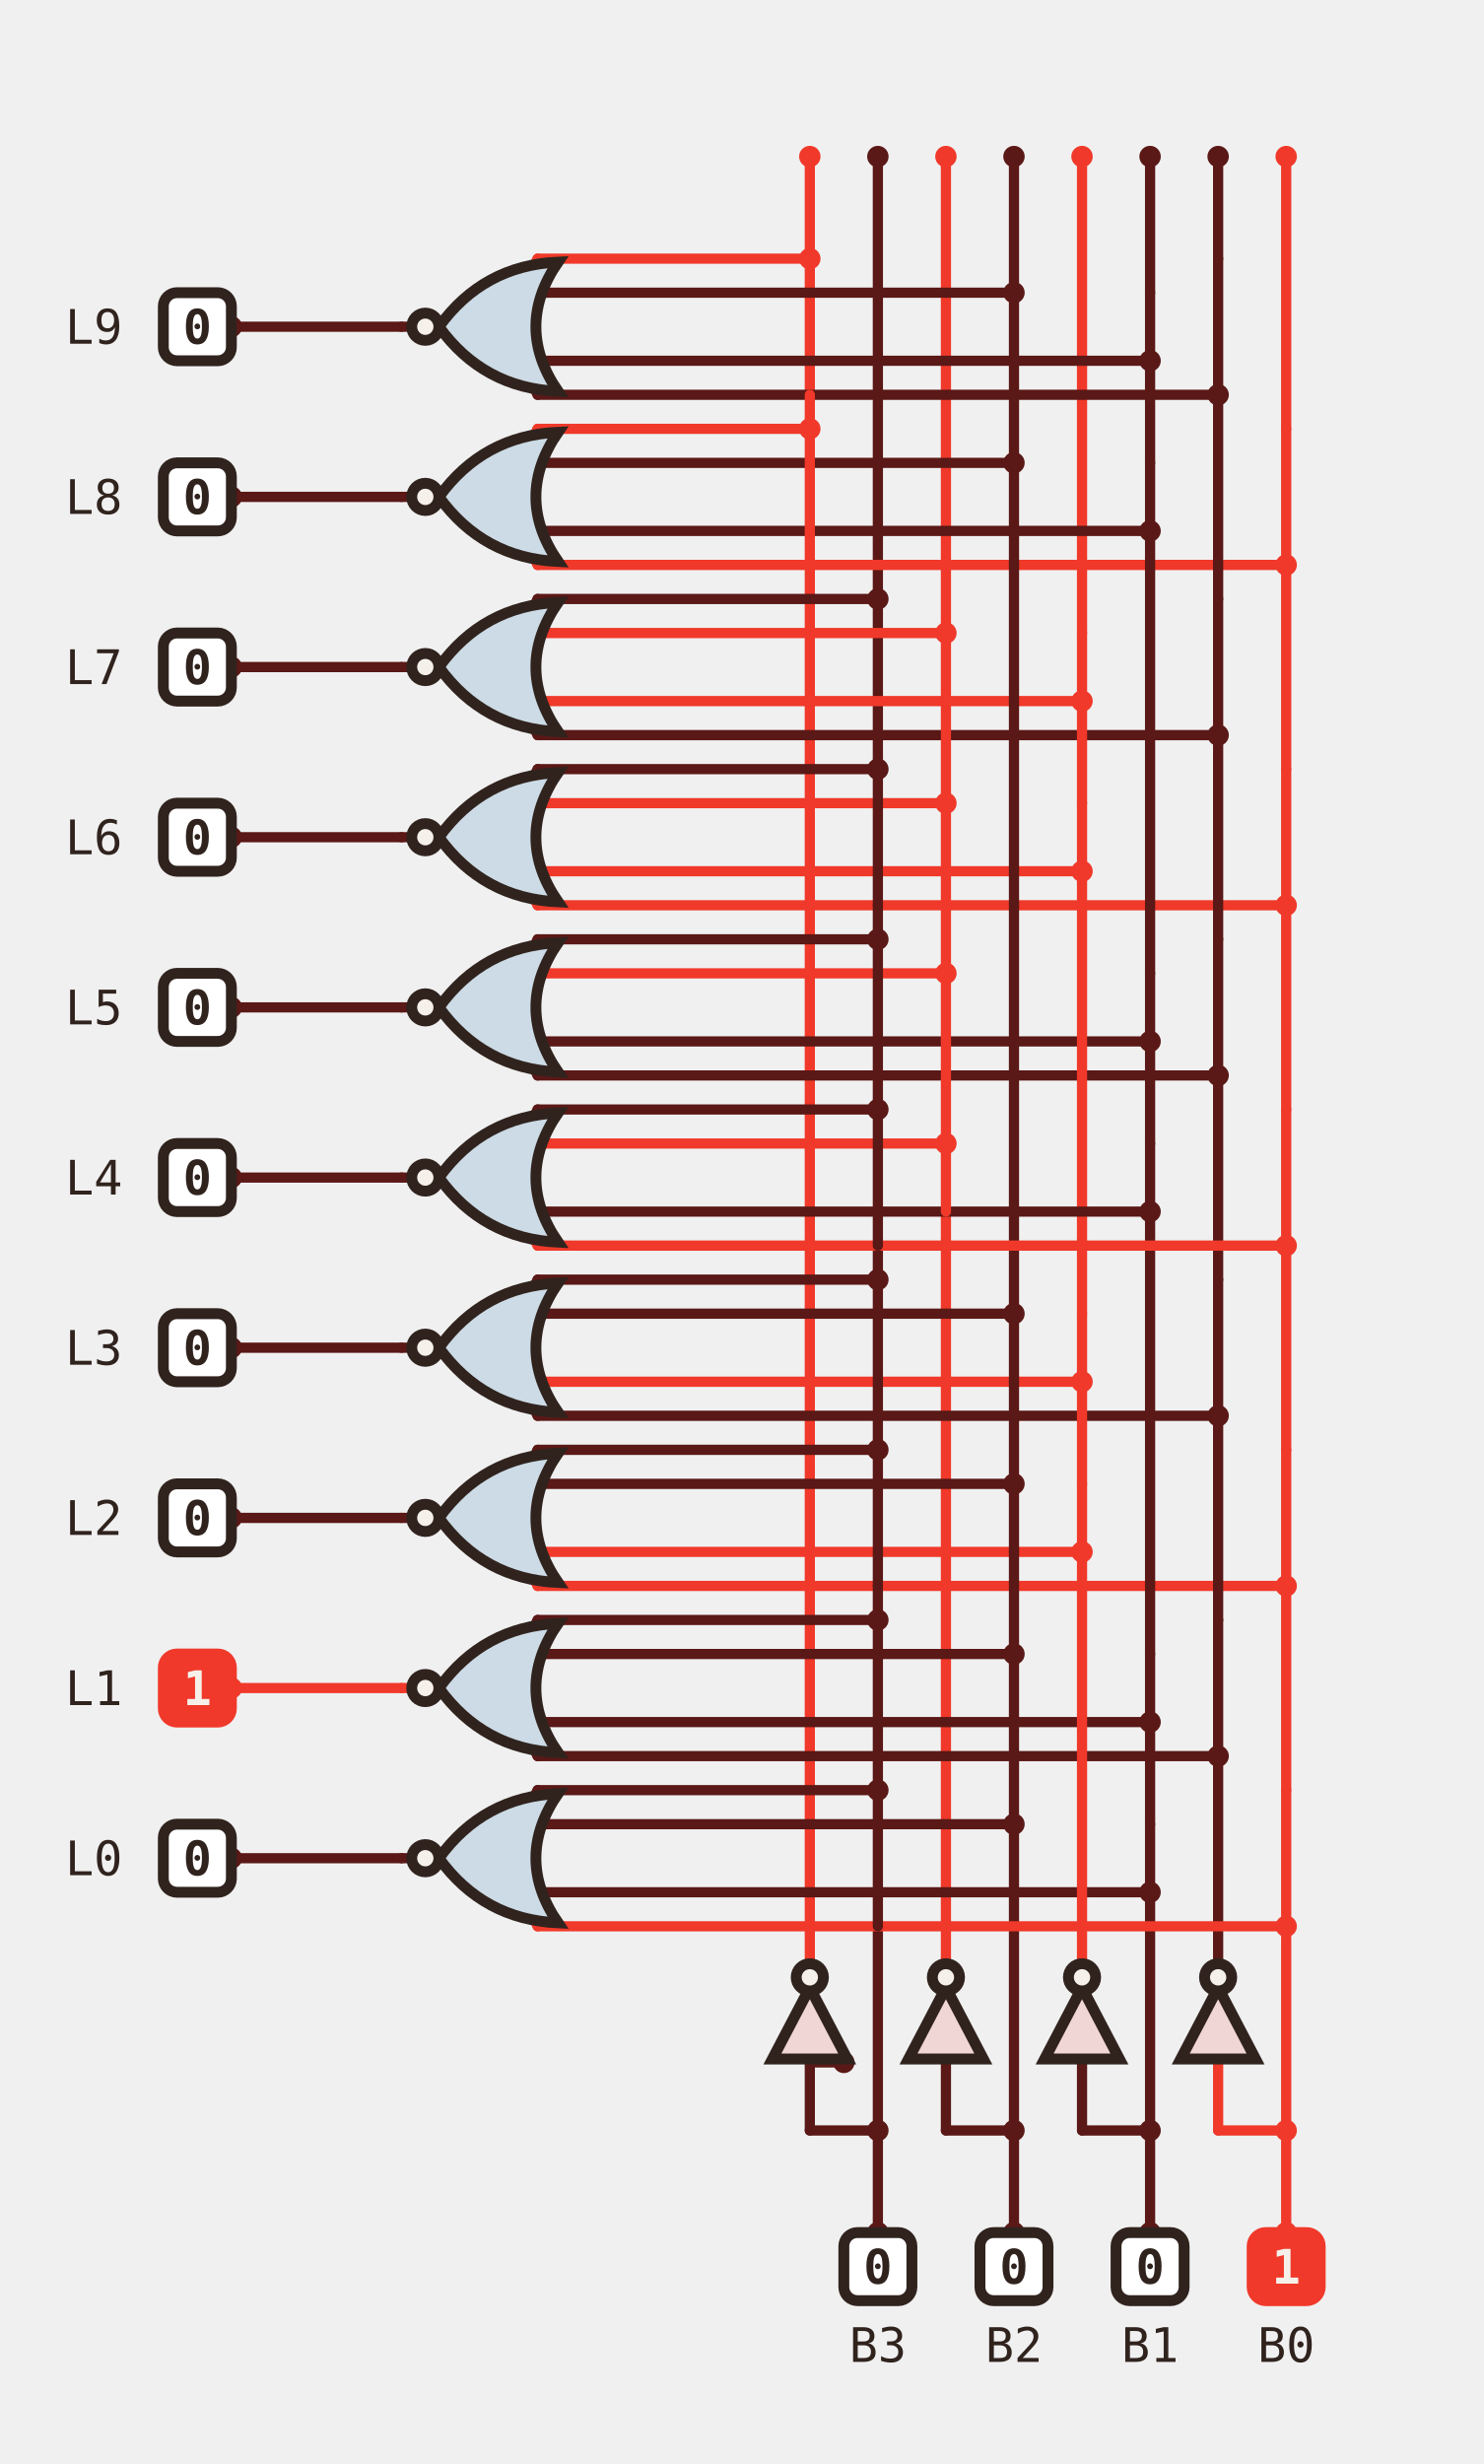
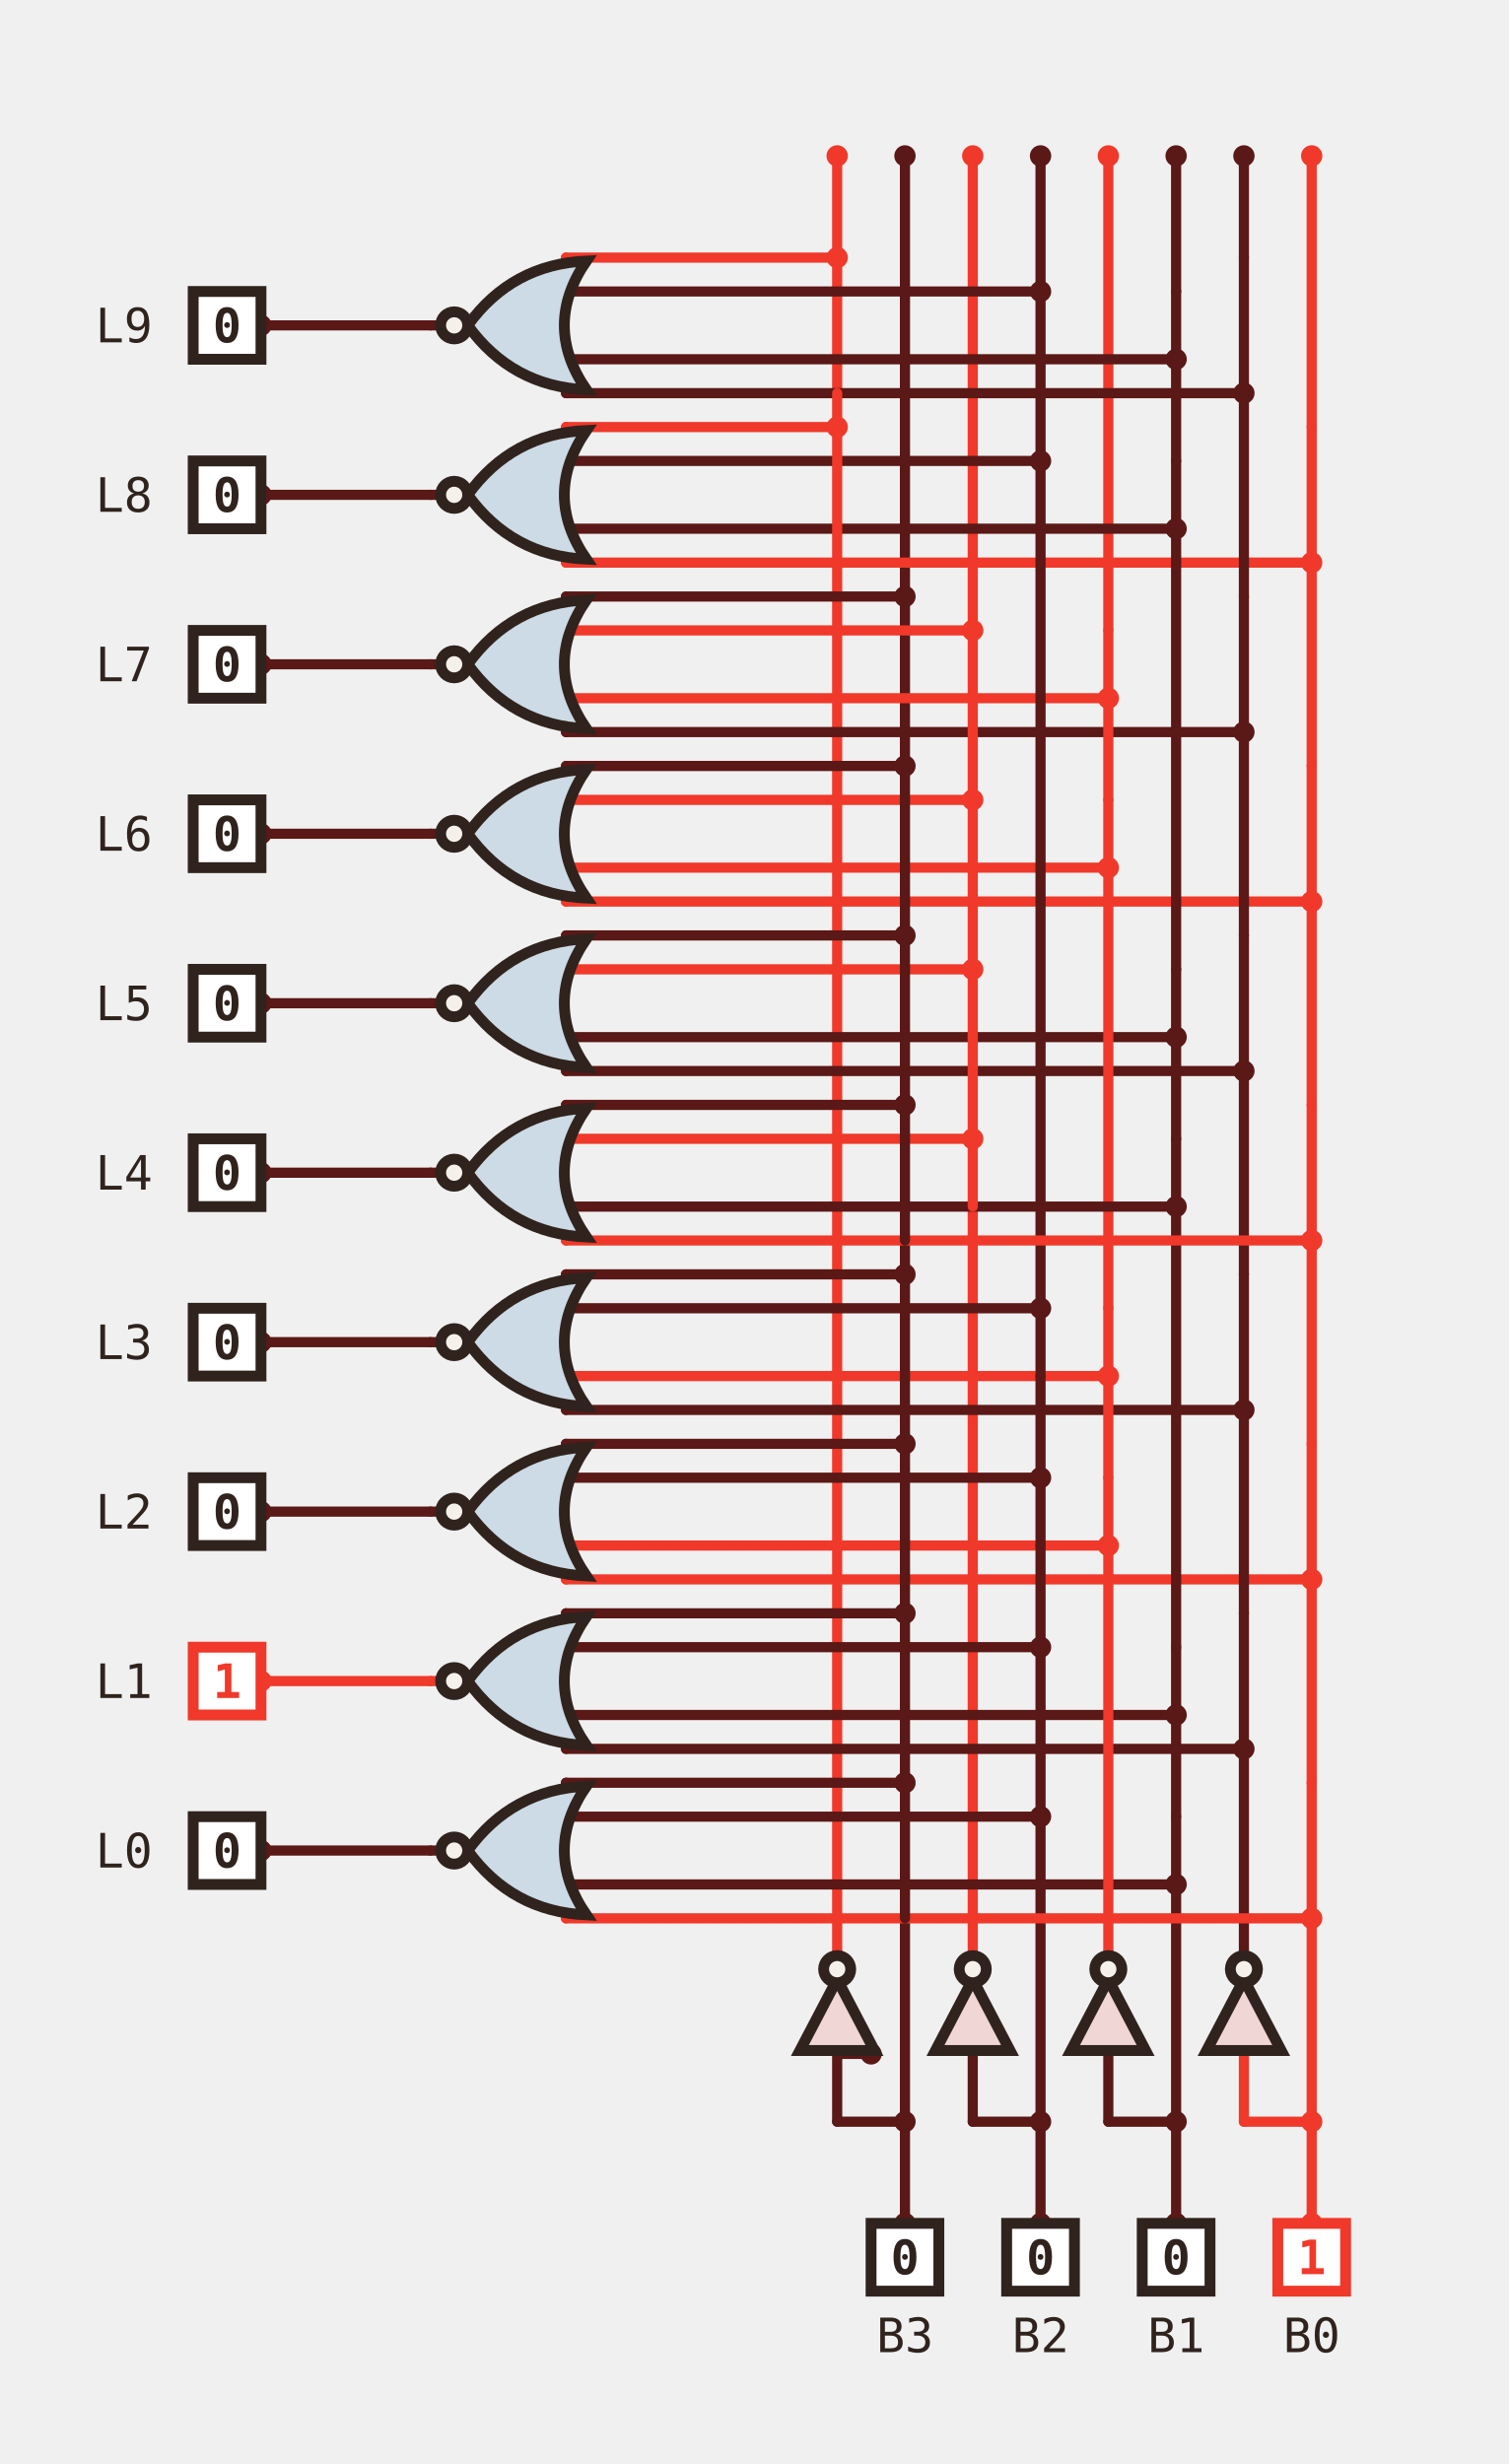
- <svg xmlns="http://www.w3.org/2000/svg" width="872" height="1448" viewBox="0 0 436 724">
-   <g transform="translate(-592,-74)">
+ <svg xmlns="http://www.w3.org/2000/svg" width="890" height="1454" viewBox="0 0 445.0 727">
+   <g transform="translate(-583.0,-74)">
    <line x1="930" y1="730" x2="930" y2="700" stroke="#5a1816" stroke-width="3.0" stroke-linecap="round" />
    <line x1="970" y1="730" x2="970" y2="700" stroke="#f0392a" stroke-width="3.0" stroke-linecap="round" />
    <line x1="930" y1="120" x2="930" y2="160" stroke="#5a1816" stroke-width="3.0" stroke-linecap="round" />
    <line x1="970" y1="120" x2="970" y2="200" stroke="#f0392a" stroke-width="3.0" stroke-linecap="round" />
    <line x1="970" y1="700" x2="950" y2="700" stroke="#f0392a" stroke-width="3.0" stroke-linecap="round" />
    <line x1="970" y1="700" x2="970" y2="600" stroke="#f0392a" stroke-width="3.0" stroke-linecap="round" />
    <line x1="950" y1="700" x2="950" y2="680" stroke="#f0392a" stroke-width="3.0" stroke-linecap="round" />
    <line x1="950" y1="650" x2="950" y2="550" stroke="#5a1816" stroke-width="3.0" stroke-linecap="round" />
    <line x1="930" y1="700" x2="910" y2="700" stroke="#5a1816" stroke-width="3.0" stroke-linecap="round" />
    <line x1="930" y1="700" x2="930" y2="610" stroke="#5a1816" stroke-width="3.0" stroke-linecap="round" />
    <line x1="910" y1="700" x2="910" y2="680" stroke="#5a1816" stroke-width="3.0" stroke-linecap="round" />
    <line x1="910" y1="120" x2="910" y2="260" stroke="#f0392a" stroke-width="3.0" stroke-linecap="round" />
    <line x1="950" y1="120" x2="950" y2="150" stroke="#5a1816" stroke-width="3.0" stroke-linecap="round" />
    <line x1="850" y1="730" x2="850" y2="700" stroke="#5a1816" stroke-width="3.0" stroke-linecap="round" />
    <line x1="890" y1="730" x2="890" y2="700" stroke="#5a1816" stroke-width="3.0" stroke-linecap="round" />
    <line x1="850" y1="120" x2="850" y2="290" stroke="#5a1816" stroke-width="3.0" stroke-linecap="round" />
    <line x1="890" y1="120" x2="890" y2="180" stroke="#5a1816" stroke-width="3.0" stroke-linecap="round" />
    <line x1="890" y1="700" x2="870" y2="700" stroke="#5a1816" stroke-width="3.0" stroke-linecap="round" />
    <line x1="890" y1="700" x2="890" y2="630" stroke="#5a1816" stroke-width="3.0" stroke-linecap="round" />
    <line x1="870" y1="700" x2="870" y2="680" stroke="#5a1816" stroke-width="3.0" stroke-linecap="round" />
    <line x1="870" y1="650" x2="870" y2="430" stroke="#f0392a" stroke-width="3.0" stroke-linecap="round" />
    <line x1="830" y1="680" x2="830" y2="700" stroke="#5a1816" stroke-width="3.0" stroke-linecap="round" />
    <line x1="830" y1="680" x2="840" y2="680" stroke="#5a1816" stroke-width="3.0" stroke-linecap="round" />
    <line x1="830" y1="650" x2="830" y2="240" stroke="#f0392a" stroke-width="3.0" stroke-linecap="round" />
    <line x1="850" y1="700" x2="830" y2="700" stroke="#5a1816" stroke-width="3.0" stroke-linecap="round" />
    <line x1="850" y1="700" x2="850" y2="640" stroke="#5a1816" stroke-width="3.0" stroke-linecap="round" />
    <line x1="830" y1="120" x2="830" y2="190" stroke="#f0392a" stroke-width="3.0" stroke-linecap="round" />
    <line x1="870" y1="120" x2="870" y2="280" stroke="#f0392a" stroke-width="3.0" stroke-linecap="round" />
    <line x1="660" y1="620" x2="710" y2="620" stroke="#5a1816" stroke-width="3.0" stroke-linecap="round" />
    <line x1="660" y1="570" x2="710" y2="570" stroke="#f0392a" stroke-width="3.0" stroke-linecap="round" />
    <line x1="660" y1="520" x2="710" y2="520" stroke="#5a1816" stroke-width="3.0" stroke-linecap="round" />
    <line x1="660" y1="470" x2="710" y2="470" stroke="#5a1816" stroke-width="3.0" stroke-linecap="round" />
    <line x1="660" y1="420" x2="710" y2="420" stroke="#5a1816" stroke-width="3.0" stroke-linecap="round" />
    <line x1="660" y1="370" x2="710" y2="370" stroke="#5a1816" stroke-width="3.0" stroke-linecap="round" />
    <line x1="660" y1="320" x2="710" y2="320" stroke="#5a1816" stroke-width="3.0" stroke-linecap="round" />
    <line x1="660" y1="270" x2="710" y2="270" stroke="#5a1816" stroke-width="3.0" stroke-linecap="round" />
    <line x1="660" y1="220" x2="710" y2="220" stroke="#5a1816" stroke-width="3.0" stroke-linecap="round" />
    <line x1="660" y1="170" x2="710" y2="170" stroke="#5a1816" stroke-width="3.0" stroke-linecap="round" />
    <line x1="750" y1="280" x2="910" y2="280" stroke="#f0392a" stroke-width="3.0" stroke-linecap="round" />
    <line x1="750" y1="290" x2="950" y2="290" stroke="#5a1816" stroke-width="3.0" stroke-linecap="round" />
    <line x1="750" y1="260" x2="870" y2="260" stroke="#f0392a" stroke-width="3.0" stroke-linecap="round" />
    <line x1="750" y1="250" x2="850" y2="250" stroke="#5a1816" stroke-width="3.0" stroke-linecap="round" />
    <line x1="750" y1="230" x2="930" y2="230" stroke="#5a1816" stroke-width="3.0" stroke-linecap="round" />
    <line x1="750" y1="240" x2="970" y2="240" stroke="#f0392a" stroke-width="3.0" stroke-linecap="round" />
    <line x1="750" y1="210" x2="890" y2="210" stroke="#5a1816" stroke-width="3.0" stroke-linecap="round" />
    <line x1="750" y1="200" x2="830" y2="200" stroke="#f0392a" stroke-width="3.0" stroke-linecap="round" />
    <line x1="750" y1="180" x2="930" y2="180" stroke="#5a1816" stroke-width="3.0" stroke-linecap="round" />
    <line x1="750" y1="190" x2="950" y2="190" stroke="#5a1816" stroke-width="3.0" stroke-linecap="round" />
    <line x1="750" y1="160" x2="890" y2="160" stroke="#5a1816" stroke-width="3.0" stroke-linecap="round" />
    <line x1="750" y1="150" x2="830" y2="150" stroke="#f0392a" stroke-width="3.0" stroke-linecap="round" />
    <line x1="750" y1="330" x2="910" y2="330" stroke="#f0392a" stroke-width="3.0" stroke-linecap="round" />
    <line x1="750" y1="340" x2="970" y2="340" stroke="#f0392a" stroke-width="3.0" stroke-linecap="round" />
    <line x1="750" y1="310" x2="870" y2="310" stroke="#f0392a" stroke-width="3.0" stroke-linecap="round" />
    <line x1="750" y1="300" x2="850" y2="300" stroke="#5a1816" stroke-width="3.0" stroke-linecap="round" />
    <line x1="750" y1="480" x2="910" y2="480" stroke="#f0392a" stroke-width="3.0" stroke-linecap="round" />
    <line x1="750" y1="490" x2="950" y2="490" stroke="#5a1816" stroke-width="3.0" stroke-linecap="round" />
    <line x1="750" y1="460" x2="890" y2="460" stroke="#5a1816" stroke-width="3.0" stroke-linecap="round" />
    <line x1="750" y1="450" x2="850" y2="450" stroke="#5a1816" stroke-width="3.0" stroke-linecap="round" />
    <line x1="750" y1="380" x2="930" y2="380" stroke="#5a1816" stroke-width="3.0" stroke-linecap="round" />
    <line x1="750" y1="390" x2="950" y2="390" stroke="#5a1816" stroke-width="3.0" stroke-linecap="round" />
    <line x1="750" y1="360" x2="870" y2="360" stroke="#f0392a" stroke-width="3.0" stroke-linecap="round" />
    <line x1="750" y1="350" x2="850" y2="350" stroke="#5a1816" stroke-width="3.0" stroke-linecap="round" />
    <line x1="750" y1="530" x2="910" y2="530" stroke="#f0392a" stroke-width="3.0" stroke-linecap="round" />
    <line x1="750" y1="540" x2="970" y2="540" stroke="#f0392a" stroke-width="3.0" stroke-linecap="round" />
    <line x1="750" y1="510" x2="890" y2="510" stroke="#5a1816" stroke-width="3.0" stroke-linecap="round" />
    <line x1="750" y1="500" x2="850" y2="500" stroke="#5a1816" stroke-width="3.0" stroke-linecap="round" />
    <line x1="750" y1="580" x2="930" y2="580" stroke="#5a1816" stroke-width="3.0" stroke-linecap="round" />
    <line x1="750" y1="590" x2="950" y2="590" stroke="#5a1816" stroke-width="3.0" stroke-linecap="round" />
    <line x1="750" y1="560" x2="890" y2="560" stroke="#5a1816" stroke-width="3.0" stroke-linecap="round" />
    <line x1="750" y1="550" x2="850" y2="550" stroke="#5a1816" stroke-width="3.0" stroke-linecap="round" />
    <line x1="750" y1="630" x2="930" y2="630" stroke="#5a1816" stroke-width="3.0" stroke-linecap="round" />
    <line x1="750" y1="640" x2="970" y2="640" stroke="#f0392a" stroke-width="3.0" stroke-linecap="round" />
    <line x1="750" y1="610" x2="890" y2="610" stroke="#5a1816" stroke-width="3.0" stroke-linecap="round" />
    <line x1="750" y1="600" x2="850" y2="600" stroke="#5a1816" stroke-width="3.0" stroke-linecap="round" />
    <line x1="850" y1="640" x2="850" y2="590" stroke="#5a1816" stroke-width="3.0" stroke-linecap="round" />
    <line x1="890" y1="630" x2="890" y2="580" stroke="#5a1816" stroke-width="3.0" stroke-linecap="round" />
    <line x1="930" y1="610" x2="930" y2="560" stroke="#5a1816" stroke-width="3.0" stroke-linecap="round" />
    <line x1="970" y1="600" x2="970" y2="500" stroke="#f0392a" stroke-width="3.0" stroke-linecap="round" />
    <line x1="850" y1="590" x2="850" y2="540" stroke="#5a1816" stroke-width="3.0" stroke-linecap="round" />
    <line x1="890" y1="580" x2="890" y2="530" stroke="#5a1816" stroke-width="3.0" stroke-linecap="round" />
    <line x1="930" y1="560" x2="930" y2="410" stroke="#5a1816" stroke-width="3.0" stroke-linecap="round" />
    <line x1="950" y1="550" x2="950" y2="450" stroke="#5a1816" stroke-width="3.0" stroke-linecap="round" />
    <line x1="850" y1="540" x2="850" y2="490" stroke="#5a1816" stroke-width="3.0" stroke-linecap="round" />
    <line x1="890" y1="530" x2="890" y2="480" stroke="#5a1816" stroke-width="3.0" stroke-linecap="round" />
    <line x1="910" y1="510" x2="910" y2="460" stroke="#f0392a" stroke-width="3.0" stroke-linecap="round" />
    <line x1="910" y1="510" x2="910" y2="650" stroke="#f0392a" stroke-width="3.0" stroke-linecap="round" />
    <line x1="970" y1="500" x2="970" y2="400" stroke="#f0392a" stroke-width="3.0" stroke-linecap="round" />
    <line x1="850" y1="490" x2="850" y2="440" stroke="#5a1816" stroke-width="3.0" stroke-linecap="round" />
    <line x1="890" y1="480" x2="890" y2="230" stroke="#5a1816" stroke-width="3.0" stroke-linecap="round" />
    <line x1="910" y1="460" x2="910" y2="310" stroke="#f0392a" stroke-width="3.0" stroke-linecap="round" />
    <line x1="950" y1="450" x2="950" y2="350" stroke="#5a1816" stroke-width="3.0" stroke-linecap="round" />
    <line x1="750" y1="430" x2="930" y2="430" stroke="#5a1816" stroke-width="3.0" stroke-linecap="round" />
    <line x1="750" y1="440" x2="970" y2="440" stroke="#f0392a" stroke-width="3.0" stroke-linecap="round" />
    <line x1="750" y1="410" x2="870" y2="410" stroke="#f0392a" stroke-width="3.0" stroke-linecap="round" />
    <line x1="750" y1="400" x2="850" y2="400" stroke="#5a1816" stroke-width="3.0" stroke-linecap="round" />
    <line x1="850" y1="440" x2="850" y2="390" stroke="#5a1816" stroke-width="3.0" stroke-linecap="round" />
    <line x1="870" y1="430" x2="870" y2="380" stroke="#f0392a" stroke-width="3.0" stroke-linecap="round" />
    <line x1="930" y1="410" x2="930" y2="360" stroke="#5a1816" stroke-width="3.0" stroke-linecap="round" />
    <line x1="970" y1="400" x2="970" y2="300" stroke="#f0392a" stroke-width="3.0" stroke-linecap="round" />
    <line x1="850" y1="390" x2="850" y2="340" stroke="#5a1816" stroke-width="3.0" stroke-linecap="round" />
    <line x1="870" y1="380" x2="870" y2="330" stroke="#f0392a" stroke-width="3.0" stroke-linecap="round" />
    <line x1="930" y1="360" x2="930" y2="210" stroke="#5a1816" stroke-width="3.0" stroke-linecap="round" />
    <line x1="950" y1="350" x2="950" y2="250" stroke="#5a1816" stroke-width="3.0" stroke-linecap="round" />
    <line x1="850" y1="340" x2="850" y2="290" stroke="#5a1816" stroke-width="3.0" stroke-linecap="round" />
    <line x1="870" y1="330" x2="870" y2="280" stroke="#f0392a" stroke-width="3.0" stroke-linecap="round" />
    <line x1="910" y1="310" x2="910" y2="260" stroke="#f0392a" stroke-width="3.0" stroke-linecap="round" />
    <line x1="970" y1="300" x2="970" y2="200" stroke="#f0392a" stroke-width="3.0" stroke-linecap="round" />
    <line x1="950" y1="250" x2="950" y2="150" stroke="#5a1816" stroke-width="3.0" stroke-linecap="round" />
    <line x1="830" y1="240" x2="830" y2="190" stroke="#f0392a" stroke-width="3.0" stroke-linecap="round" />
    <line x1="890" y1="230" x2="890" y2="180" stroke="#5a1816" stroke-width="3.0" stroke-linecap="round" />
    <line x1="930" y1="210" x2="930" y2="160" stroke="#5a1816" stroke-width="3.0" stroke-linecap="round" />
    <circle cx="930" cy="730" r="3.15" fill="#5a1816" />
    <circle cx="970" cy="730" r="3.15" fill="#f0392a" />
    <circle cx="930" cy="120" r="3.15" fill="#5a1816" />
    <circle cx="970" cy="120" r="3.15" fill="#f0392a" />
    <circle cx="970" cy="700" r="3.15" fill="#f0392a" />
    <circle cx="930" cy="700" r="3.15" fill="#5a1816" />
    <circle cx="910" cy="120" r="3.15" fill="#f0392a" />
    <circle cx="950" cy="120" r="3.15" fill="#5a1816" />
    <circle cx="850" cy="730" r="3.15" fill="#5a1816" />
    <circle cx="890" cy="730" r="3.15" fill="#5a1816" />
    <circle cx="850" cy="120" r="3.15" fill="#5a1816" />
    <circle cx="890" cy="120" r="3.15" fill="#5a1816" />
    <circle cx="890" cy="700" r="3.15" fill="#5a1816" />
    <circle cx="850" cy="700" r="3.15" fill="#5a1816" />
    <circle cx="830" cy="120" r="3.15" fill="#f0392a" />
    <circle cx="870" cy="120" r="3.15" fill="#f0392a" />
    <circle cx="840" cy="680" r="3.15" fill="#5a1816" />
    <circle cx="660" cy="620" r="3.15" fill="#5a1816" />
    <circle cx="660" cy="570" r="3.15" fill="#f0392a" />
    <circle cx="660" cy="520" r="3.15" fill="#5a1816" />
    <circle cx="660" cy="470" r="3.15" fill="#5a1816" />
    <circle cx="660" cy="420" r="3.15" fill="#5a1816" />
    <circle cx="660" cy="370" r="3.15" fill="#5a1816" />
    <circle cx="660" cy="320" r="3.15" fill="#5a1816" />
    <circle cx="660" cy="270" r="3.15" fill="#5a1816" />
    <circle cx="660" cy="220" r="3.15" fill="#5a1816" />
    <circle cx="660" cy="170" r="3.15" fill="#5a1816" />
    <circle cx="910" cy="280" r="3.15" fill="#f0392a" />
    <circle cx="950" cy="290" r="3.15" fill="#5a1816" />
    <circle cx="870" cy="260" r="3.15" fill="#f0392a" />
    <circle cx="850" cy="250" r="3.15" fill="#5a1816" />
    <circle cx="930" cy="230" r="3.15" fill="#5a1816" />
    <circle cx="970" cy="240" r="3.15" fill="#f0392a" />
    <circle cx="890" cy="210" r="3.15" fill="#5a1816" />
    <circle cx="830" cy="200" r="3.15" fill="#f0392a" />
    <circle cx="930" cy="180" r="3.15" fill="#5a1816" />
    <circle cx="950" cy="190" r="3.15" fill="#5a1816" />
    <circle cx="890" cy="160" r="3.15" fill="#5a1816" />
    <circle cx="830" cy="150" r="3.15" fill="#f0392a" />
    <circle cx="910" cy="330" r="3.15" fill="#f0392a" />
    <circle cx="970" cy="340" r="3.15" fill="#f0392a" />
    <circle cx="870" cy="310" r="3.15" fill="#f0392a" />
    <circle cx="850" cy="300" r="3.15" fill="#5a1816" />
    <circle cx="910" cy="480" r="3.15" fill="#f0392a" />
    <circle cx="950" cy="490" r="3.15" fill="#5a1816" />
    <circle cx="890" cy="460" r="3.15" fill="#5a1816" />
    <circle cx="850" cy="450" r="3.15" fill="#5a1816" />
    <circle cx="930" cy="380" r="3.15" fill="#5a1816" />
    <circle cx="950" cy="390" r="3.15" fill="#5a1816" />
    <circle cx="870" cy="360" r="3.15" fill="#f0392a" />
    <circle cx="850" cy="350" r="3.15" fill="#5a1816" />
    <circle cx="910" cy="530" r="3.15" fill="#f0392a" />
    <circle cx="970" cy="540" r="3.15" fill="#f0392a" />
    <circle cx="890" cy="510" r="3.15" fill="#5a1816" />
    <circle cx="850" cy="500" r="3.15" fill="#5a1816" />
    <circle cx="930" cy="580" r="3.15" fill="#5a1816" />
    <circle cx="950" cy="590" r="3.15" fill="#5a1816" />
    <circle cx="890" cy="560" r="3.15" fill="#5a1816" />
    <circle cx="850" cy="550" r="3.15" fill="#5a1816" />
    <circle cx="930" cy="630" r="3.15" fill="#5a1816" />
    <circle cx="970" cy="640" r="3.15" fill="#f0392a" />
    <circle cx="890" cy="610" r="3.15" fill="#5a1816" />
    <circle cx="850" cy="600" r="3.15" fill="#5a1816" />
    <circle cx="930" cy="430" r="3.15" fill="#5a1816" />
    <circle cx="970" cy="440" r="3.15" fill="#f0392a" />
    <circle cx="870" cy="410" r="3.15" fill="#f0392a" />
    <circle cx="850" cy="400" r="3.15" fill="#5a1816" />
-     <rect x="920" y="730" width="20" height="20" rx="4" fill="#ffffff" stroke="#30231e" stroke-width="3.2" />
+     <rect x="920" y="730" width="20" height="20" fill="#ffffff" stroke="#30231e" stroke-width="3.2" />
    <text x="930" y="745" font-family="Fira Code, ui-monospace, monospace" font-size="14" font-weight="600" text-anchor="middle" fill="#30231e">0</text>
    <text x="930" y="768" font-family="ui-monospace,monospace" font-size="14" text-anchor="middle" fill="#30231e">B1</text>
-     <rect x="960" y="730" width="20" height="20" rx="4" fill="#f0392a" stroke="#f0392a" stroke-width="3.2" />
-     <text x="970" y="745" font-family="Fira Code, ui-monospace, monospace" font-size="14" font-weight="600" text-anchor="middle" fill="#f5f1ea">1</text>
+     <rect x="960" y="730" width="20" height="20" fill="#ffffff" stroke="#f0392a" stroke-width="3.2" />
+     <text x="970" y="745" font-family="Fira Code, ui-monospace, monospace" font-size="14" font-weight="600" text-anchor="middle" fill="#f0392a">1</text>
    <text x="970" y="768" font-family="ui-monospace,monospace" font-size="14" text-anchor="middle" fill="#30231e">B0</text>
-     <rect x="840" y="730" width="20" height="20" rx="4" fill="#ffffff" stroke="#30231e" stroke-width="3.2" />
+     <rect x="840" y="730" width="20" height="20" fill="#ffffff" stroke="#30231e" stroke-width="3.2" />
    <text x="850" y="745" font-family="Fira Code, ui-monospace, monospace" font-size="14" font-weight="600" text-anchor="middle" fill="#30231e">0</text>
    <text x="850" y="768" font-family="ui-monospace,monospace" font-size="14" text-anchor="middle" fill="#30231e">B3</text>
-     <rect x="880" y="730" width="20" height="20" rx="4" fill="#ffffff" stroke="#30231e" stroke-width="3.2" />
+     <rect x="880" y="730" width="20" height="20" fill="#ffffff" stroke="#30231e" stroke-width="3.2" />
    <text x="890" y="745" font-family="Fira Code, ui-monospace, monospace" font-size="14" font-weight="600" text-anchor="middle" fill="#30231e">0</text>
    <text x="890" y="768" font-family="ui-monospace,monospace" font-size="14" text-anchor="middle" fill="#30231e">B2</text>
-     <rect x="640" y="610" width="20" height="20" rx="4" fill="#ffffff" stroke="#30231e" stroke-width="3.2" />
+     <rect x="640" y="610" width="20" height="20" fill="#ffffff" stroke="#30231e" stroke-width="3.2" />
    <text x="650" y="625" font-family="Fira Code, ui-monospace, monospace" font-size="14" font-weight="600" text-anchor="middle" fill="#30231e">0</text>
    <text x="628" y="625" font-family="ui-monospace,monospace" font-size="14" text-anchor="end" fill="#30231e">L0</text>
-     <rect x="640" y="560" width="20" height="20" rx="4" fill="#f0392a" stroke="#f0392a" stroke-width="3.2" />
-     <text x="650" y="575" font-family="Fira Code, ui-monospace, monospace" font-size="14" font-weight="600" text-anchor="middle" fill="#f5f1ea">1</text>
+     <rect x="640" y="560" width="20" height="20" fill="#ffffff" stroke="#f0392a" stroke-width="3.2" />
+     <text x="650" y="575" font-family="Fira Code, ui-monospace, monospace" font-size="14" font-weight="600" text-anchor="middle" fill="#f0392a">1</text>
    <text x="628" y="575" font-family="ui-monospace,monospace" font-size="14" text-anchor="end" fill="#30231e">L1</text>
-     <rect x="640" y="510" width="20" height="20" rx="4" fill="#ffffff" stroke="#30231e" stroke-width="3.2" />
+     <rect x="640" y="510" width="20" height="20" fill="#ffffff" stroke="#30231e" stroke-width="3.2" />
    <text x="650" y="525" font-family="Fira Code, ui-monospace, monospace" font-size="14" font-weight="600" text-anchor="middle" fill="#30231e">0</text>
    <text x="628" y="525" font-family="ui-monospace,monospace" font-size="14" text-anchor="end" fill="#30231e">L2</text>
-     <rect x="640" y="460" width="20" height="20" rx="4" fill="#ffffff" stroke="#30231e" stroke-width="3.2" />
+     <rect x="640" y="460" width="20" height="20" fill="#ffffff" stroke="#30231e" stroke-width="3.2" />
    <text x="650" y="475" font-family="Fira Code, ui-monospace, monospace" font-size="14" font-weight="600" text-anchor="middle" fill="#30231e">0</text>
    <text x="628" y="475" font-family="ui-monospace,monospace" font-size="14" text-anchor="end" fill="#30231e">L3</text>
-     <rect x="640" y="410" width="20" height="20" rx="4" fill="#ffffff" stroke="#30231e" stroke-width="3.2" />
+     <rect x="640" y="410" width="20" height="20" fill="#ffffff" stroke="#30231e" stroke-width="3.2" />
    <text x="650" y="425" font-family="Fira Code, ui-monospace, monospace" font-size="14" font-weight="600" text-anchor="middle" fill="#30231e">0</text>
    <text x="628" y="425" font-family="ui-monospace,monospace" font-size="14" text-anchor="end" fill="#30231e">L4</text>
-     <rect x="640" y="360" width="20" height="20" rx="4" fill="#ffffff" stroke="#30231e" stroke-width="3.2" />
+     <rect x="640" y="360" width="20" height="20" fill="#ffffff" stroke="#30231e" stroke-width="3.2" />
    <text x="650" y="375" font-family="Fira Code, ui-monospace, monospace" font-size="14" font-weight="600" text-anchor="middle" fill="#30231e">0</text>
    <text x="628" y="375" font-family="ui-monospace,monospace" font-size="14" text-anchor="end" fill="#30231e">L5</text>
-     <rect x="640" y="310" width="20" height="20" rx="4" fill="#ffffff" stroke="#30231e" stroke-width="3.2" />
+     <rect x="640" y="310" width="20" height="20" fill="#ffffff" stroke="#30231e" stroke-width="3.2" />
    <text x="650" y="325" font-family="Fira Code, ui-monospace, monospace" font-size="14" font-weight="600" text-anchor="middle" fill="#30231e">0</text>
    <text x="628" y="325" font-family="ui-monospace,monospace" font-size="14" text-anchor="end" fill="#30231e">L6</text>
-     <rect x="640" y="260" width="20" height="20" rx="4" fill="#ffffff" stroke="#30231e" stroke-width="3.2" />
+     <rect x="640" y="260" width="20" height="20" fill="#ffffff" stroke="#30231e" stroke-width="3.2" />
    <text x="650" y="275" font-family="Fira Code, ui-monospace, monospace" font-size="14" font-weight="600" text-anchor="middle" fill="#30231e">0</text>
    <text x="628" y="275" font-family="ui-monospace,monospace" font-size="14" text-anchor="end" fill="#30231e">L7</text>
-     <rect x="640" y="210" width="20" height="20" rx="4" fill="#ffffff" stroke="#30231e" stroke-width="3.2" />
+     <rect x="640" y="210" width="20" height="20" fill="#ffffff" stroke="#30231e" stroke-width="3.2" />
    <text x="650" y="225" font-family="Fira Code, ui-monospace, monospace" font-size="14" font-weight="600" text-anchor="middle" fill="#30231e">0</text>
    <text x="628" y="225" font-family="ui-monospace,monospace" font-size="14" text-anchor="end" fill="#30231e">L8</text>
-     <rect x="640" y="160" width="20" height="20" rx="4" fill="#ffffff" stroke="#30231e" stroke-width="3.2" />
+     <rect x="640" y="160" width="20" height="20" fill="#ffffff" stroke="#30231e" stroke-width="3.2" />
    <text x="650" y="175" font-family="Fira Code, ui-monospace, monospace" font-size="14" font-weight="600" text-anchor="middle" fill="#30231e">0</text>
    <text x="628" y="175" font-family="ui-monospace,monospace" font-size="14" text-anchor="end" fill="#30231e">L9</text>
-     <line x1="950" y1="650" x2="950.0" y2="660.0" stroke="#5a1816" stroke-width="3.0" stroke-linecap="round" />
-     <line x1="950" y1="680" x2="950.0" y2="670.0" stroke="#f0392a" stroke-width="3.0" stroke-linecap="round" />
+     <line x1="950" y1="650" x2="950" y2="660" stroke="#5a1816" stroke-width="3.0" stroke-linecap="round" />
+     <line x1="950" y1="680" x2="950" y2="670" stroke="#f0392a" stroke-width="3.0" stroke-linecap="round" />
    <g transform="translate(950,670) rotate(270)">
      <path d="M -9 -11 L 12 0 L -9 11 Z" fill="#f0d6d4" stroke="#30231e" stroke-width="3.2" stroke-linecap="square" stroke-linejoin="miter" />
      <circle cx="15" cy="0" r="4" fill="#f5f1ea" stroke="#30231e" stroke-width="3.2" />
    </g>
-     <line x1="870" y1="650" x2="870.0" y2="660.0" stroke="#f0392a" stroke-width="3.0" stroke-linecap="round" />
-     <line x1="870" y1="680" x2="870.0" y2="670.0" stroke="#5a1816" stroke-width="3.0" stroke-linecap="round" />
+     <line x1="870" y1="650" x2="870" y2="660" stroke="#f0392a" stroke-width="3.0" stroke-linecap="round" />
+     <line x1="870" y1="680" x2="870" y2="670" stroke="#5a1816" stroke-width="3.0" stroke-linecap="round" />
    <g transform="translate(870,670) rotate(270)">
      <path d="M -9 -11 L 12 0 L -9 11 Z" fill="#f0d6d4" stroke="#30231e" stroke-width="3.2" stroke-linecap="square" stroke-linejoin="miter" />
      <circle cx="15" cy="0" r="4" fill="#f5f1ea" stroke="#30231e" stroke-width="3.2" />
    </g>
-     <line x1="830" y1="650" x2="830.0" y2="660.0" stroke="#f0392a" stroke-width="3.0" stroke-linecap="round" />
-     <line x1="830" y1="680" x2="830.0" y2="670.0" stroke="#5a1816" stroke-width="3.0" stroke-linecap="round" />
+     <line x1="830" y1="650" x2="830" y2="660" stroke="#f0392a" stroke-width="3.0" stroke-linecap="round" />
+     <line x1="830" y1="680" x2="830" y2="670" stroke="#5a1816" stroke-width="3.0" stroke-linecap="round" />
    <g transform="translate(830,670) rotate(270)">
      <path d="M -9 -11 L 12 0 L -9 11 Z" fill="#f0d6d4" stroke="#30231e" stroke-width="3.2" stroke-linecap="square" stroke-linejoin="miter" />
      <circle cx="15" cy="0" r="4" fill="#f5f1ea" stroke="#30231e" stroke-width="3.2" />
    </g>
-     <line x1="910" y1="650" x2="910.0" y2="660.0" stroke="#f0392a" stroke-width="3.0" stroke-linecap="round" />
-     <line x1="910" y1="680" x2="910.0" y2="670.0" stroke="#5a1816" stroke-width="3.0" stroke-linecap="round" />
+     <line x1="910" y1="650" x2="910" y2="660" stroke="#f0392a" stroke-width="3.0" stroke-linecap="round" />
+     <line x1="910" y1="680" x2="910" y2="670" stroke="#5a1816" stroke-width="3.0" stroke-linecap="round" />
    <g transform="translate(910,670) rotate(270)">
      <path d="M -9 -11 L 12 0 L -9 11 Z" fill="#f0d6d4" stroke="#30231e" stroke-width="3.2" stroke-linecap="square" stroke-linejoin="miter" />
      <circle cx="15" cy="0" r="4" fill="#f5f1ea" stroke="#30231e" stroke-width="3.2" />
    </g>
-     <line x1="750" y1="280" x2="742.929" y2="272.929" stroke="#f0392a" stroke-width="3.0" stroke-linecap="round" />
-     <line x1="750" y1="290" x2="745.528" y2="281.056" stroke="#5a1816" stroke-width="3.0" stroke-linecap="round" />
-     <line x1="750" y1="260" x2="742.929" y2="267.071" stroke="#f0392a" stroke-width="3.0" stroke-linecap="round" />
-     <line x1="750" y1="250" x2="745.528" y2="258.944" stroke="#5a1816" stroke-width="3.0" stroke-linecap="round" />
-     <line x1="710" y1="270" x2="720.0" y2="270.0" stroke="#5a1816" stroke-width="3.0" stroke-linecap="round" />
+     <line x1="750" y1="280" x2="740" y2="280" stroke="#f0392a" stroke-width="3.0" stroke-linecap="round" />
+     <line x1="750" y1="290" x2="750" y2="280" stroke="#5a1816" stroke-width="3.0" stroke-linecap="round" />
+     <line x1="750" y1="260" x2="740" y2="260" stroke="#f0392a" stroke-width="3.0" stroke-linecap="round" />
+     <line x1="750" y1="250" x2="750" y2="260" stroke="#5a1816" stroke-width="3.0" stroke-linecap="round" />
+     <line x1="710" y1="270" x2="720" y2="270" stroke="#5a1816" stroke-width="3.0" stroke-linecap="round" />
    <g transform="translate(740,270) rotate(180)">
      <path d="M -16 -19 Q -3 0 -16 19 Q 6 18 19 0 Q 6 -18 -16 -19 Z" fill="#ccdbe5" stroke="#30231e" stroke-width="3.2" stroke-linecap="square" stroke-linejoin="miter" />
      <circle cx="23" cy="0" r="4" fill="#f5f1ea" stroke="#30231e" stroke-width="3.2" />
    </g>
-     <line x1="750" y1="230" x2="742.929" y2="222.929" stroke="#5a1816" stroke-width="3.0" stroke-linecap="round" />
-     <line x1="750" y1="240" x2="745.528" y2="231.056" stroke="#f0392a" stroke-width="3.0" stroke-linecap="round" />
-     <line x1="750" y1="210" x2="742.929" y2="217.071" stroke="#5a1816" stroke-width="3.0" stroke-linecap="round" />
-     <line x1="750" y1="200" x2="745.528" y2="208.944" stroke="#f0392a" stroke-width="3.0" stroke-linecap="round" />
-     <line x1="710" y1="220" x2="720.0" y2="220.0" stroke="#5a1816" stroke-width="3.0" stroke-linecap="round" />
+     <line x1="750" y1="230" x2="740" y2="230" stroke="#5a1816" stroke-width="3.0" stroke-linecap="round" />
+     <line x1="750" y1="240" x2="750" y2="230" stroke="#f0392a" stroke-width="3.0" stroke-linecap="round" />
+     <line x1="750" y1="210" x2="740" y2="210" stroke="#5a1816" stroke-width="3.0" stroke-linecap="round" />
+     <line x1="750" y1="200" x2="750" y2="210" stroke="#f0392a" stroke-width="3.0" stroke-linecap="round" />
+     <line x1="710" y1="220" x2="720" y2="220" stroke="#5a1816" stroke-width="3.0" stroke-linecap="round" />
    <g transform="translate(740,220) rotate(180)">
      <path d="M -16 -19 Q -3 0 -16 19 Q 6 18 19 0 Q 6 -18 -16 -19 Z" fill="#ccdbe5" stroke="#30231e" stroke-width="3.2" stroke-linecap="square" stroke-linejoin="miter" />
      <circle cx="23" cy="0" r="4" fill="#f5f1ea" stroke="#30231e" stroke-width="3.2" />
    </g>
-     <line x1="750" y1="180" x2="742.929" y2="172.929" stroke="#5a1816" stroke-width="3.0" stroke-linecap="round" />
-     <line x1="750" y1="190" x2="745.528" y2="181.056" stroke="#5a1816" stroke-width="3.0" stroke-linecap="round" />
-     <line x1="750" y1="160" x2="742.929" y2="167.071" stroke="#5a1816" stroke-width="3.0" stroke-linecap="round" />
-     <line x1="750" y1="150" x2="745.528" y2="158.944" stroke="#f0392a" stroke-width="3.0" stroke-linecap="round" />
-     <line x1="710" y1="170" x2="720.0" y2="170.0" stroke="#5a1816" stroke-width="3.0" stroke-linecap="round" />
+     <line x1="750" y1="180" x2="740" y2="180" stroke="#5a1816" stroke-width="3.0" stroke-linecap="round" />
+     <line x1="750" y1="190" x2="750" y2="180" stroke="#5a1816" stroke-width="3.0" stroke-linecap="round" />
+     <line x1="750" y1="160" x2="740" y2="160" stroke="#5a1816" stroke-width="3.0" stroke-linecap="round" />
+     <line x1="750" y1="150" x2="750" y2="160" stroke="#f0392a" stroke-width="3.0" stroke-linecap="round" />
+     <line x1="710" y1="170" x2="720" y2="170" stroke="#5a1816" stroke-width="3.0" stroke-linecap="round" />
    <g transform="translate(740,170) rotate(180)">
      <path d="M -16 -19 Q -3 0 -16 19 Q 6 18 19 0 Q 6 -18 -16 -19 Z" fill="#ccdbe5" stroke="#30231e" stroke-width="3.2" stroke-linecap="square" stroke-linejoin="miter" />
      <circle cx="23" cy="0" r="4" fill="#f5f1ea" stroke="#30231e" stroke-width="3.2" />
    </g>
-     <line x1="750" y1="330" x2="742.929" y2="322.929" stroke="#f0392a" stroke-width="3.0" stroke-linecap="round" />
-     <line x1="750" y1="340" x2="745.528" y2="331.056" stroke="#f0392a" stroke-width="3.0" stroke-linecap="round" />
-     <line x1="750" y1="310" x2="742.929" y2="317.071" stroke="#f0392a" stroke-width="3.0" stroke-linecap="round" />
-     <line x1="750" y1="300" x2="745.528" y2="308.944" stroke="#5a1816" stroke-width="3.0" stroke-linecap="round" />
-     <line x1="710" y1="320" x2="720.0" y2="320.0" stroke="#5a1816" stroke-width="3.0" stroke-linecap="round" />
+     <line x1="750" y1="330" x2="740" y2="330" stroke="#f0392a" stroke-width="3.0" stroke-linecap="round" />
+     <line x1="750" y1="340" x2="750" y2="330" stroke="#f0392a" stroke-width="3.0" stroke-linecap="round" />
+     <line x1="750" y1="310" x2="740" y2="310" stroke="#f0392a" stroke-width="3.0" stroke-linecap="round" />
+     <line x1="750" y1="300" x2="750" y2="310" stroke="#5a1816" stroke-width="3.0" stroke-linecap="round" />
+     <line x1="710" y1="320" x2="720" y2="320" stroke="#5a1816" stroke-width="3.0" stroke-linecap="round" />
    <g transform="translate(740,320) rotate(180)">
      <path d="M -16 -19 Q -3 0 -16 19 Q 6 18 19 0 Q 6 -18 -16 -19 Z" fill="#ccdbe5" stroke="#30231e" stroke-width="3.2" stroke-linecap="square" stroke-linejoin="miter" />
      <circle cx="23" cy="0" r="4" fill="#f5f1ea" stroke="#30231e" stroke-width="3.2" />
    </g>
-     <line x1="750" y1="480" x2="742.929" y2="472.929" stroke="#f0392a" stroke-width="3.0" stroke-linecap="round" />
-     <line x1="750" y1="490" x2="745.528" y2="481.056" stroke="#5a1816" stroke-width="3.0" stroke-linecap="round" />
-     <line x1="750" y1="460" x2="742.929" y2="467.071" stroke="#5a1816" stroke-width="3.0" stroke-linecap="round" />
-     <line x1="750" y1="450" x2="745.528" y2="458.944" stroke="#5a1816" stroke-width="3.0" stroke-linecap="round" />
-     <line x1="710" y1="470" x2="720.0" y2="470.0" stroke="#5a1816" stroke-width="3.0" stroke-linecap="round" />
+     <line x1="750" y1="480" x2="740" y2="480" stroke="#f0392a" stroke-width="3.0" stroke-linecap="round" />
+     <line x1="750" y1="490" x2="750" y2="480" stroke="#5a1816" stroke-width="3.0" stroke-linecap="round" />
+     <line x1="750" y1="460" x2="740" y2="460" stroke="#5a1816" stroke-width="3.0" stroke-linecap="round" />
+     <line x1="750" y1="450" x2="750" y2="460" stroke="#5a1816" stroke-width="3.0" stroke-linecap="round" />
+     <line x1="710" y1="470" x2="720" y2="470" stroke="#5a1816" stroke-width="3.0" stroke-linecap="round" />
    <g transform="translate(740,470) rotate(180)">
      <path d="M -16 -19 Q -3 0 -16 19 Q 6 18 19 0 Q 6 -18 -16 -19 Z" fill="#ccdbe5" stroke="#30231e" stroke-width="3.2" stroke-linecap="square" stroke-linejoin="miter" />
      <circle cx="23" cy="0" r="4" fill="#f5f1ea" stroke="#30231e" stroke-width="3.2" />
    </g>
-     <line x1="750" y1="380" x2="742.929" y2="372.929" stroke="#5a1816" stroke-width="3.0" stroke-linecap="round" />
-     <line x1="750" y1="390" x2="745.528" y2="381.056" stroke="#5a1816" stroke-width="3.0" stroke-linecap="round" />
-     <line x1="750" y1="360" x2="742.929" y2="367.071" stroke="#f0392a" stroke-width="3.0" stroke-linecap="round" />
-     <line x1="750" y1="350" x2="745.528" y2="358.944" stroke="#5a1816" stroke-width="3.0" stroke-linecap="round" />
-     <line x1="710" y1="370" x2="720.0" y2="370.0" stroke="#5a1816" stroke-width="3.0" stroke-linecap="round" />
+     <line x1="750" y1="380" x2="740" y2="380" stroke="#5a1816" stroke-width="3.0" stroke-linecap="round" />
+     <line x1="750" y1="390" x2="750" y2="380" stroke="#5a1816" stroke-width="3.0" stroke-linecap="round" />
+     <line x1="750" y1="360" x2="740" y2="360" stroke="#f0392a" stroke-width="3.0" stroke-linecap="round" />
+     <line x1="750" y1="350" x2="750" y2="360" stroke="#5a1816" stroke-width="3.0" stroke-linecap="round" />
+     <line x1="710" y1="370" x2="720" y2="370" stroke="#5a1816" stroke-width="3.0" stroke-linecap="round" />
    <g transform="translate(740,370) rotate(180)">
      <path d="M -16 -19 Q -3 0 -16 19 Q 6 18 19 0 Q 6 -18 -16 -19 Z" fill="#ccdbe5" stroke="#30231e" stroke-width="3.2" stroke-linecap="square" stroke-linejoin="miter" />
      <circle cx="23" cy="0" r="4" fill="#f5f1ea" stroke="#30231e" stroke-width="3.2" />
    </g>
-     <line x1="750" y1="530" x2="742.929" y2="522.929" stroke="#f0392a" stroke-width="3.0" stroke-linecap="round" />
-     <line x1="750" y1="540" x2="745.528" y2="531.056" stroke="#f0392a" stroke-width="3.0" stroke-linecap="round" />
-     <line x1="750" y1="510" x2="742.929" y2="517.071" stroke="#5a1816" stroke-width="3.0" stroke-linecap="round" />
-     <line x1="750" y1="500" x2="745.528" y2="508.944" stroke="#5a1816" stroke-width="3.0" stroke-linecap="round" />
-     <line x1="710" y1="520" x2="720.0" y2="520.0" stroke="#5a1816" stroke-width="3.0" stroke-linecap="round" />
+     <line x1="750" y1="530" x2="740" y2="530" stroke="#f0392a" stroke-width="3.0" stroke-linecap="round" />
+     <line x1="750" y1="540" x2="750" y2="530" stroke="#f0392a" stroke-width="3.0" stroke-linecap="round" />
+     <line x1="750" y1="510" x2="740" y2="510" stroke="#5a1816" stroke-width="3.0" stroke-linecap="round" />
+     <line x1="750" y1="500" x2="750" y2="510" stroke="#5a1816" stroke-width="3.0" stroke-linecap="round" />
+     <line x1="710" y1="520" x2="720" y2="520" stroke="#5a1816" stroke-width="3.0" stroke-linecap="round" />
    <g transform="translate(740,520) rotate(180)">
      <path d="M -16 -19 Q -3 0 -16 19 Q 6 18 19 0 Q 6 -18 -16 -19 Z" fill="#ccdbe5" stroke="#30231e" stroke-width="3.2" stroke-linecap="square" stroke-linejoin="miter" />
      <circle cx="23" cy="0" r="4" fill="#f5f1ea" stroke="#30231e" stroke-width="3.2" />
    </g>
-     <line x1="750" y1="580" x2="742.929" y2="572.929" stroke="#5a1816" stroke-width="3.0" stroke-linecap="round" />
-     <line x1="750" y1="590" x2="745.528" y2="581.056" stroke="#5a1816" stroke-width="3.0" stroke-linecap="round" />
-     <line x1="750" y1="560" x2="742.929" y2="567.071" stroke="#5a1816" stroke-width="3.0" stroke-linecap="round" />
-     <line x1="750" y1="550" x2="745.528" y2="558.944" stroke="#5a1816" stroke-width="3.0" stroke-linecap="round" />
-     <line x1="710" y1="570" x2="720.0" y2="570.0" stroke="#f0392a" stroke-width="3.0" stroke-linecap="round" />
+     <line x1="750" y1="580" x2="740" y2="580" stroke="#5a1816" stroke-width="3.0" stroke-linecap="round" />
+     <line x1="750" y1="590" x2="750" y2="580" stroke="#5a1816" stroke-width="3.0" stroke-linecap="round" />
+     <line x1="750" y1="560" x2="740" y2="560" stroke="#5a1816" stroke-width="3.0" stroke-linecap="round" />
+     <line x1="750" y1="550" x2="750" y2="560" stroke="#5a1816" stroke-width="3.0" stroke-linecap="round" />
+     <line x1="710" y1="570" x2="720" y2="570" stroke="#f0392a" stroke-width="3.0" stroke-linecap="round" />
    <g transform="translate(740,570) rotate(180)">
      <path d="M -16 -19 Q -3 0 -16 19 Q 6 18 19 0 Q 6 -18 -16 -19 Z" fill="#ccdbe5" stroke="#30231e" stroke-width="3.2" stroke-linecap="square" stroke-linejoin="miter" />
      <circle cx="23" cy="0" r="4" fill="#f5f1ea" stroke="#30231e" stroke-width="3.2" />
    </g>
-     <line x1="750" y1="630" x2="742.929" y2="622.929" stroke="#5a1816" stroke-width="3.0" stroke-linecap="round" />
-     <line x1="750" y1="640" x2="745.528" y2="631.056" stroke="#f0392a" stroke-width="3.0" stroke-linecap="round" />
-     <line x1="750" y1="610" x2="742.929" y2="617.071" stroke="#5a1816" stroke-width="3.0" stroke-linecap="round" />
-     <line x1="750" y1="600" x2="745.528" y2="608.944" stroke="#5a1816" stroke-width="3.0" stroke-linecap="round" />
-     <line x1="710" y1="620" x2="720.0" y2="620.0" stroke="#5a1816" stroke-width="3.0" stroke-linecap="round" />
+     <line x1="750" y1="630" x2="740" y2="630" stroke="#5a1816" stroke-width="3.0" stroke-linecap="round" />
+     <line x1="750" y1="640" x2="750" y2="630" stroke="#f0392a" stroke-width="3.0" stroke-linecap="round" />
+     <line x1="750" y1="610" x2="740" y2="610" stroke="#5a1816" stroke-width="3.0" stroke-linecap="round" />
+     <line x1="750" y1="600" x2="750" y2="610" stroke="#5a1816" stroke-width="3.0" stroke-linecap="round" />
+     <line x1="710" y1="620" x2="720" y2="620" stroke="#5a1816" stroke-width="3.0" stroke-linecap="round" />
    <g transform="translate(740,620) rotate(180)">
      <path d="M -16 -19 Q -3 0 -16 19 Q 6 18 19 0 Q 6 -18 -16 -19 Z" fill="#ccdbe5" stroke="#30231e" stroke-width="3.2" stroke-linecap="square" stroke-linejoin="miter" />
      <circle cx="23" cy="0" r="4" fill="#f5f1ea" stroke="#30231e" stroke-width="3.2" />
    </g>
-     <line x1="750" y1="430" x2="742.929" y2="422.929" stroke="#5a1816" stroke-width="3.0" stroke-linecap="round" />
-     <line x1="750" y1="440" x2="745.528" y2="431.056" stroke="#f0392a" stroke-width="3.0" stroke-linecap="round" />
-     <line x1="750" y1="410" x2="742.929" y2="417.071" stroke="#f0392a" stroke-width="3.0" stroke-linecap="round" />
-     <line x1="750" y1="400" x2="745.528" y2="408.944" stroke="#5a1816" stroke-width="3.0" stroke-linecap="round" />
-     <line x1="710" y1="420" x2="720.0" y2="420.0" stroke="#5a1816" stroke-width="3.0" stroke-linecap="round" />
+     <line x1="750" y1="430" x2="740" y2="430" stroke="#5a1816" stroke-width="3.0" stroke-linecap="round" />
+     <line x1="750" y1="440" x2="750" y2="430" stroke="#f0392a" stroke-width="3.0" stroke-linecap="round" />
+     <line x1="750" y1="410" x2="740" y2="410" stroke="#f0392a" stroke-width="3.0" stroke-linecap="round" />
+     <line x1="750" y1="400" x2="750" y2="410" stroke="#5a1816" stroke-width="3.0" stroke-linecap="round" />
+     <line x1="710" y1="420" x2="720" y2="420" stroke="#5a1816" stroke-width="3.0" stroke-linecap="round" />
    <g transform="translate(740,420) rotate(180)">
      <path d="M -16 -19 Q -3 0 -16 19 Q 6 18 19 0 Q 6 -18 -16 -19 Z" fill="#ccdbe5" stroke="#30231e" stroke-width="3.2" stroke-linecap="square" stroke-linejoin="miter" />
      <circle cx="23" cy="0" r="4" fill="#f5f1ea" stroke="#30231e" stroke-width="3.2" />
    </g>
  </g>
</svg>
